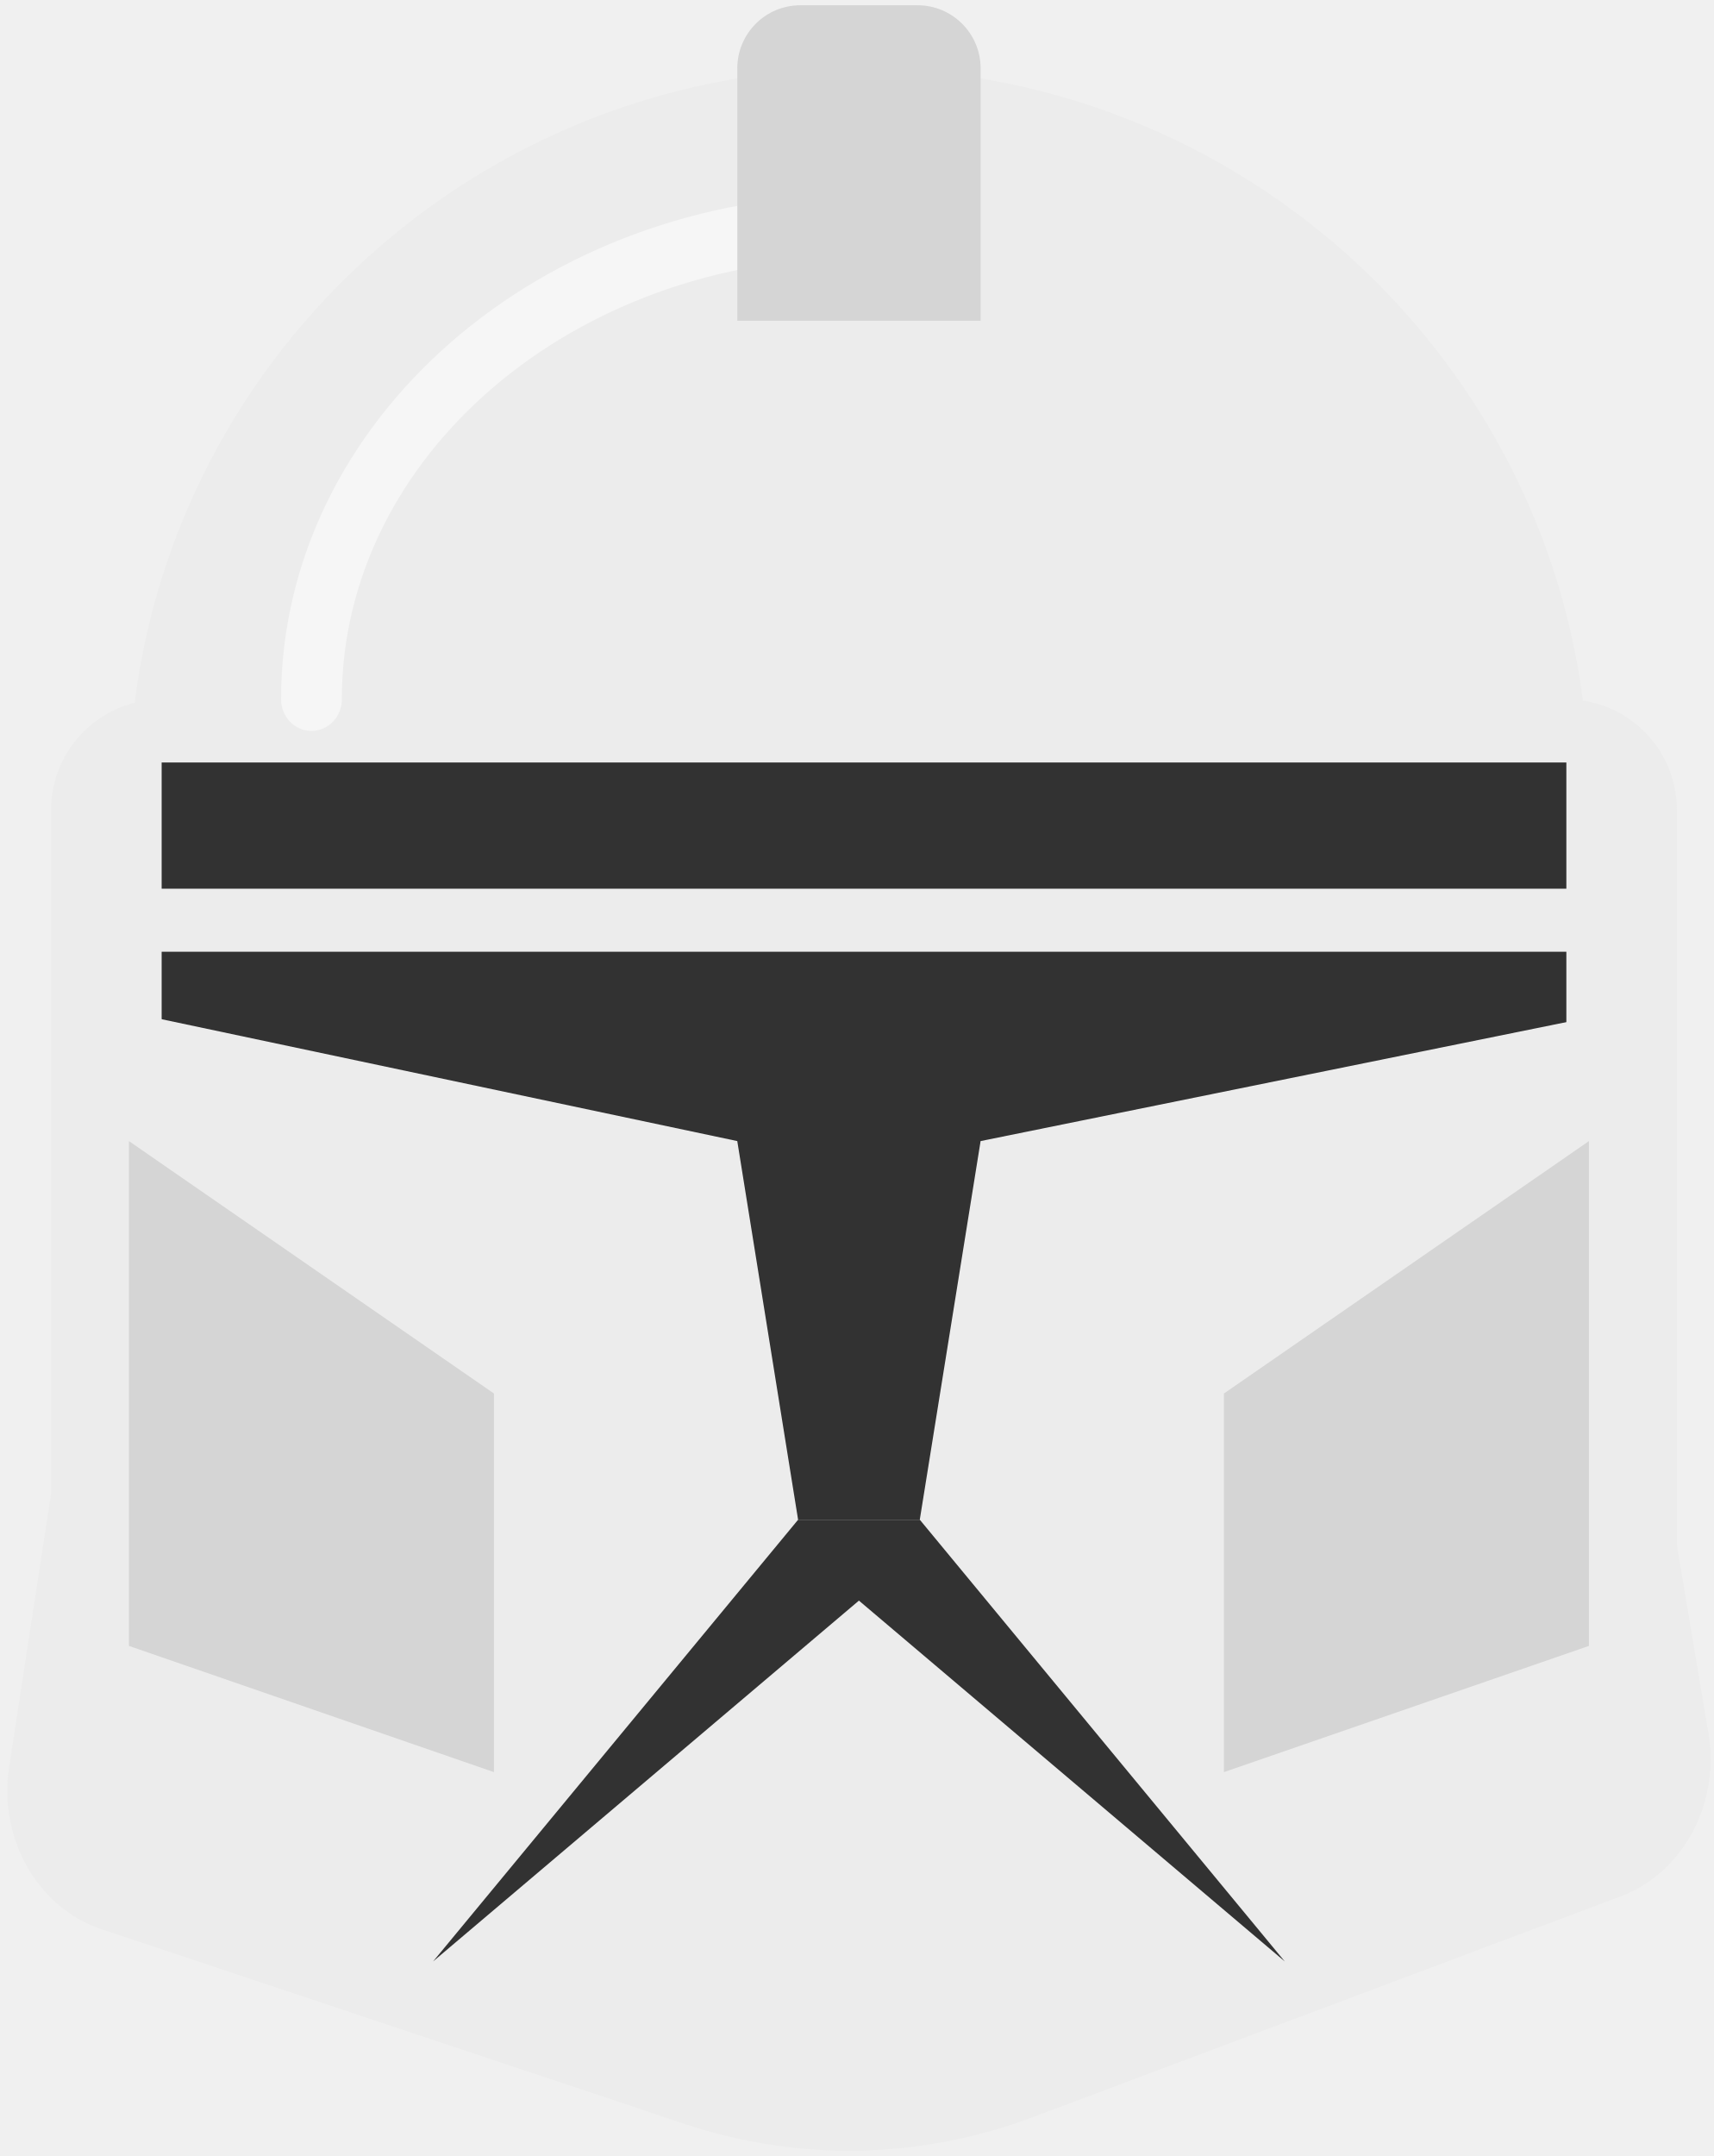
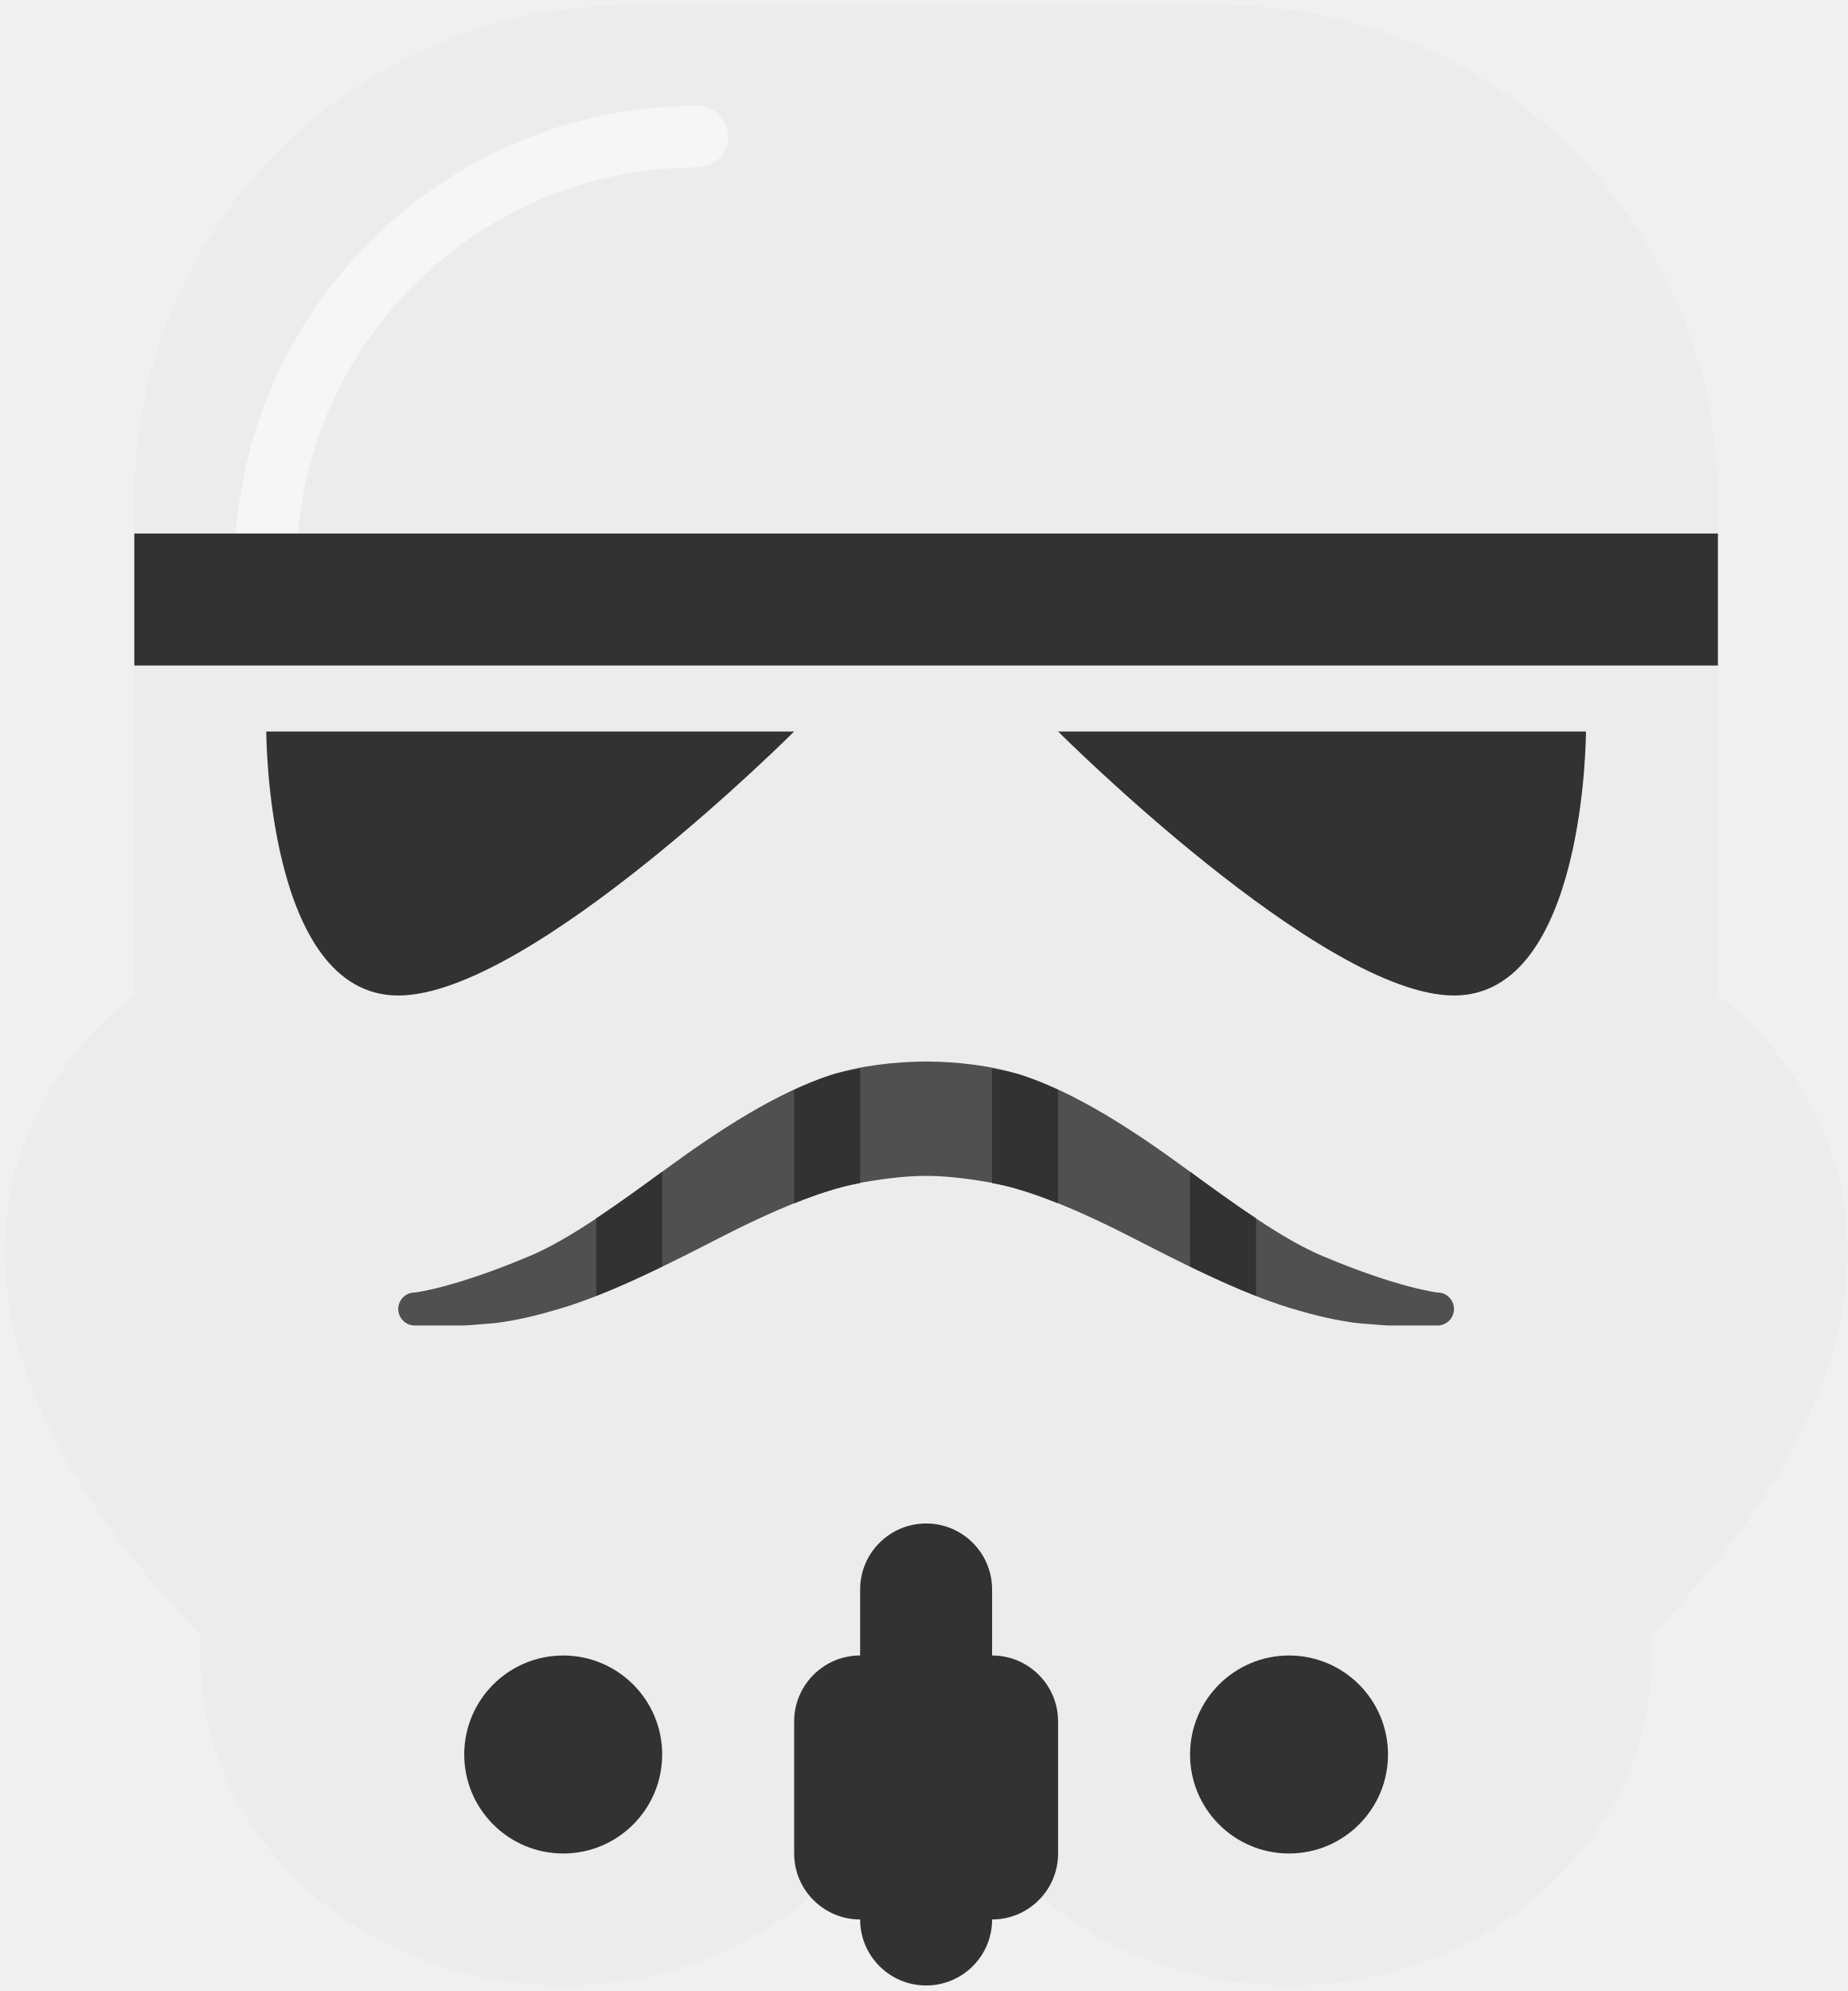
- <svg xmlns="http://www.w3.org/2000/svg" height="205px" version="1.1" viewBox="0 0 163 205" width="163px">
+ <svg xmlns="http://www.w3.org/2000/svg" height="181px" version="1.1" viewBox="0 0 168 181" width="168px">
  <defs />
  <g fill="none" fill-rule="evenodd" id="Page-1" stroke="none" stroke-width="1">
-     <g id="star-wars-copy" transform="translate(-1377, -2025)">
-       <g id="clone-trooper" transform="translate(1377, 2025)">
-         <path d="M151.121,75.5 C151.121,37.394 120.035,6.5 81.695,6.5 C43.349,6.5 12.263,37.394 12.263,75.5 C12.263,113.606 43.349,144.5 81.695,144.5 C120.035,144.5 151.121,113.606 151.121,75.5" fill="#ECECEC" id="Fill-47" />
-         <path d="M29.621,69.5 C28.025,69.5 26.729,68.156 26.729,66.5 C26.729,40.034 51.383,18.5 81.695,18.5 C83.291,18.5 84.587,19.844 84.587,21.5 C84.587,23.156 83.291,24.5 81.695,24.5 C54.575,24.5 32.513,43.34 32.513,66.5 C32.513,68.156 31.223,69.5 29.621,69.5" fill="#FFFFFF" id="Fill-48" opacity="0.5" />
-         <path d="M5.399,138.506 L0.869,167.996 C-0.181,174.812 3.587,181.418 9.677,183.452 L65.069,201.938 C75.899,205.556 87.509,205.334 98.219,201.314 L154.133,180.32 C160.061,178.094 163.607,171.512 162.485,164.81 L158.075,138.5 L5.399,138.506 Z" fill="#ECECEC" id="Fill-49" />
-         <path d="M151.12,180.362 L12.262,180.362 L12.262,72.5 L151.12,72.5 L151.12,180.362 Z" fill="#ECECEC" id="Fill-50" />
-         <path d="M151.121,96.75 L151.121,90.498 L12.263,90.498 L12.263,96.252 L70.121,108.498 L75.905,144.498 L87.479,144.498 L93.263,108.498 L151.121,96.75 Z" fill="#323232" id="Fill-51" />
-         <path d="M151.12,72.5 L12.262,72.5 L12.262,84.5 L151.12,84.5 L151.12,72.5 Z" fill="#323232" id="Fill-52" />
-         <path d="M75.907,144.5 L41.191,186.5 L81.691,152.192 L122.191,186.5 L87.481,144.5 L75.907,144.5 Z" fill="#323232" id="Fill-53" />
-         <path d="M15.374,162.363 L4.862,162.363 L4.862,77.013 C4.862,71.205 9.572,66.501 15.374,66.501 L15.374,162.363 Z" fill="#ECECEC" id="Fill-54" />
-         <path d="M159.486,162.363 L148.974,162.363 L148.974,66.501 C154.782,66.501 159.486,71.205 159.486,77.013 L159.486,162.363 Z" fill="#ECECEC" id="Fill-55" />
-         <path d="M12.264,108.5 L46.98,132.5 L46.98,168.5 L12.264,156.5 L12.264,108.5 Z" fill="#D5D5D5" id="Fill-56" />
-         <path d="M151.121,108.5 L116.405,132.5 L116.405,168.5 L151.121,156.5 L151.121,108.5 Z" fill="#D5D5D5" id="Fill-57" />
-         <path d="M93.265,30.5 L93.265,6.5 C93.265,3.188 90.577,0.5 87.265,0.5 L76.123,0.5 C72.805,0.5 70.123,3.188 70.123,6.5 L70.123,30.5 L93.265,30.5 Z" fill="#D5D5D5" id="Fill-58" />
+     <g id="star-wars-copy" transform="translate(-642, -1647)">
+       <g id="stormtrooper" transform="translate(642, 1647)">
+         <path d="M156.213,90.5 L156.213,60.5 L84.213,60.5 L12.213,60.5 L12.213,90.5 C12.213,90.5 -17.973,111.074 18.309,148.742 C18.273,149.33 18.213,149.906 18.213,150.5 C18.213,167.066 32.985,180.5 51.213,180.5 C69.441,180.5 84.213,167.066 84.213,150.5 C84.213,167.066 98.985,180.5 117.213,180.5 C135.441,180.5 150.213,167.066 150.213,150.5 C150.213,149.906 150.153,149.33 150.117,148.742 C186.399,111.074 156.213,90.5 156.213,90.5" fill="#ECECEC" id="Fill-17" />
+         <path d="M111.312,0.5 L57.114,0.5 C32.316,0.5 12.21,20.6 12.21,45.398 L12.21,48.5 L156.21,48.5 L156.21,45.398 C156.21,20.6 136.11,0.5 111.312,0.5" fill="#ECECEC" id="Fill-19" />
+         <path d="M36.213,90.5 C24.213,90.5 24.213,66.5 24.213,66.5 L72.213,66.5 C72.213,66.5 48.213,90.5 36.213,90.5" fill="#323232" id="Fill-21" />
+         <path d="M117.213,168.5 C112.245,168.5 108.213,164.468 108.213,159.5 C108.213,154.532 112.245,150.5 117.213,150.5 C122.181,150.5 126.213,154.532 126.213,159.5 C126.213,164.468 122.181,168.5 117.213,168.5" fill="#323232" id="Fill-23" />
+         <path d="M51.213,168.5 C46.245,168.5 42.213,164.468 42.213,159.5 C42.213,154.532 46.245,150.5 51.213,150.5 C56.181,150.5 60.213,154.532 60.213,159.5 C60.213,164.468 56.181,168.5 51.213,168.5" fill="#323232" id="Fill-25" />
+         <path d="M132.213,90.5 C120.213,90.5 96.213,66.5 96.213,66.5 L144.213,66.5 C144.213,66.5 144.213,90.5 132.213,90.5" fill="#323232" id="Fill-27" />
+         <path d="M90.213,150.498 L90.213,144.498 C90.213,141.186 87.525,138.498 84.213,138.498 C80.901,138.498 78.213,141.186 78.213,144.498 L78.213,150.498 C74.901,150.498 72.213,153.186 72.213,156.498 L72.213,168.498 C72.213,171.81 74.901,174.498 78.213,174.498 L78.213,174.498 C78.213,177.816 80.901,180.498 84.213,180.498 C87.525,180.498 90.213,177.816 90.213,174.498 L90.213,174.498 C93.525,174.498 96.213,171.81 96.213,168.498 L96.213,156.498 C96.213,153.186 93.525,150.498 90.213,150.498" fill="#323232" id="Fill-29" />
+         <path d="M24.132,54.5 C22.584,54.5 21.324,53.246 21.324,51.692 C21.324,28.49 40.2,9.614 63.408,9.614 C64.956,9.614 66.21,10.868 66.21,12.422 C66.21,13.97 64.956,15.224 63.408,15.224 C43.296,15.224 26.94,31.586 26.94,51.692 C26.94,53.246 25.68,54.5 24.132,54.5" fill="#FFFFFF" id="Fill-31" opacity="0.5" />
+         <path d="M156.212,48.5 L12.212,48.5 L12.212,60.5 L156.212,60.5 L156.212,48.5 Z" fill="#323232" id="Fill-33" />
+         <path d="M130.713,117.5 C130.713,117.5 127.245,117.128 120.279,114.194 C116.631,112.664 112.275,109.502 107.673,106.13 C103.077,102.776 97.833,99.326 92.865,97.73 C90.273,96.896 87.177,96.518 84.213,96.5 C81.249,96.518 78.153,96.896 75.561,97.73 C70.593,99.326 65.349,102.776 60.753,106.13 C56.151,109.502 51.795,112.664 48.147,114.194 C41.181,117.128 37.713,117.5 37.713,117.5 C36.885,117.5 36.213,118.172 36.213,119 C36.213,119.828 36.885,120.5 37.713,120.5 L42.213,120.5 C42.213,120.5 43.335,120.434 44.595,120.32 C45.735,120.236 48.075,119.816 50.217,119.168 C54.771,117.938 60.219,115.214 65.253,112.622 C70.299,110.024 75.159,107.972 78.633,107.456 C80.889,107.072 82.593,106.904 84.213,106.898 C85.833,106.904 87.537,107.072 89.793,107.456 C93.267,107.972 98.127,110.024 103.173,112.622 C108.207,115.214 113.655,117.938 118.209,119.168 C120.351,119.816 122.691,120.236 123.831,120.32 C125.091,120.434 126.213,120.5 126.213,120.5 L130.713,120.5 C131.541,120.5 132.213,119.828 132.213,119 C132.213,118.172 131.541,117.5 130.713,117.5" fill="#505050" id="Fill-35" />
+         <path d="M108.213,115.14 C110.241,116.124 112.269,117.048 114.213,117.81 L114.213,110.766 C112.299,109.494 110.277,108.036 108.213,106.524 L108.213,115.14 Z" fill="#323232" id="Fill-36" />
+         <path d="M90.213,107.553 C91.947,107.859 93.981,108.495 96.213,109.395 L96.213,99.075 C95.091,98.559 93.969,98.085 92.865,97.731 C92.043,97.467 91.113,97.323 90.213,97.149 L90.213,107.553 Z" fill="#323232" id="Fill-37" />
+         <path d="M60.213,115.14 C58.185,116.124 56.157,117.048 54.213,117.81 L54.213,110.766 C56.127,109.494 58.149,108.036 60.213,106.524 L60.213,115.14 Z" fill="#323232" id="Fill-38" />
+         <path d="M78.213,107.553 C76.479,107.859 74.445,108.495 72.213,109.395 L72.213,99.075 C73.335,98.559 74.457,98.085 75.561,97.731 C76.383,97.467 77.313,97.323 78.213,97.149 L78.213,107.553 Z" fill="#323232" id="Fill-39" />
      </g>
    </g>
  </g>
</svg>
